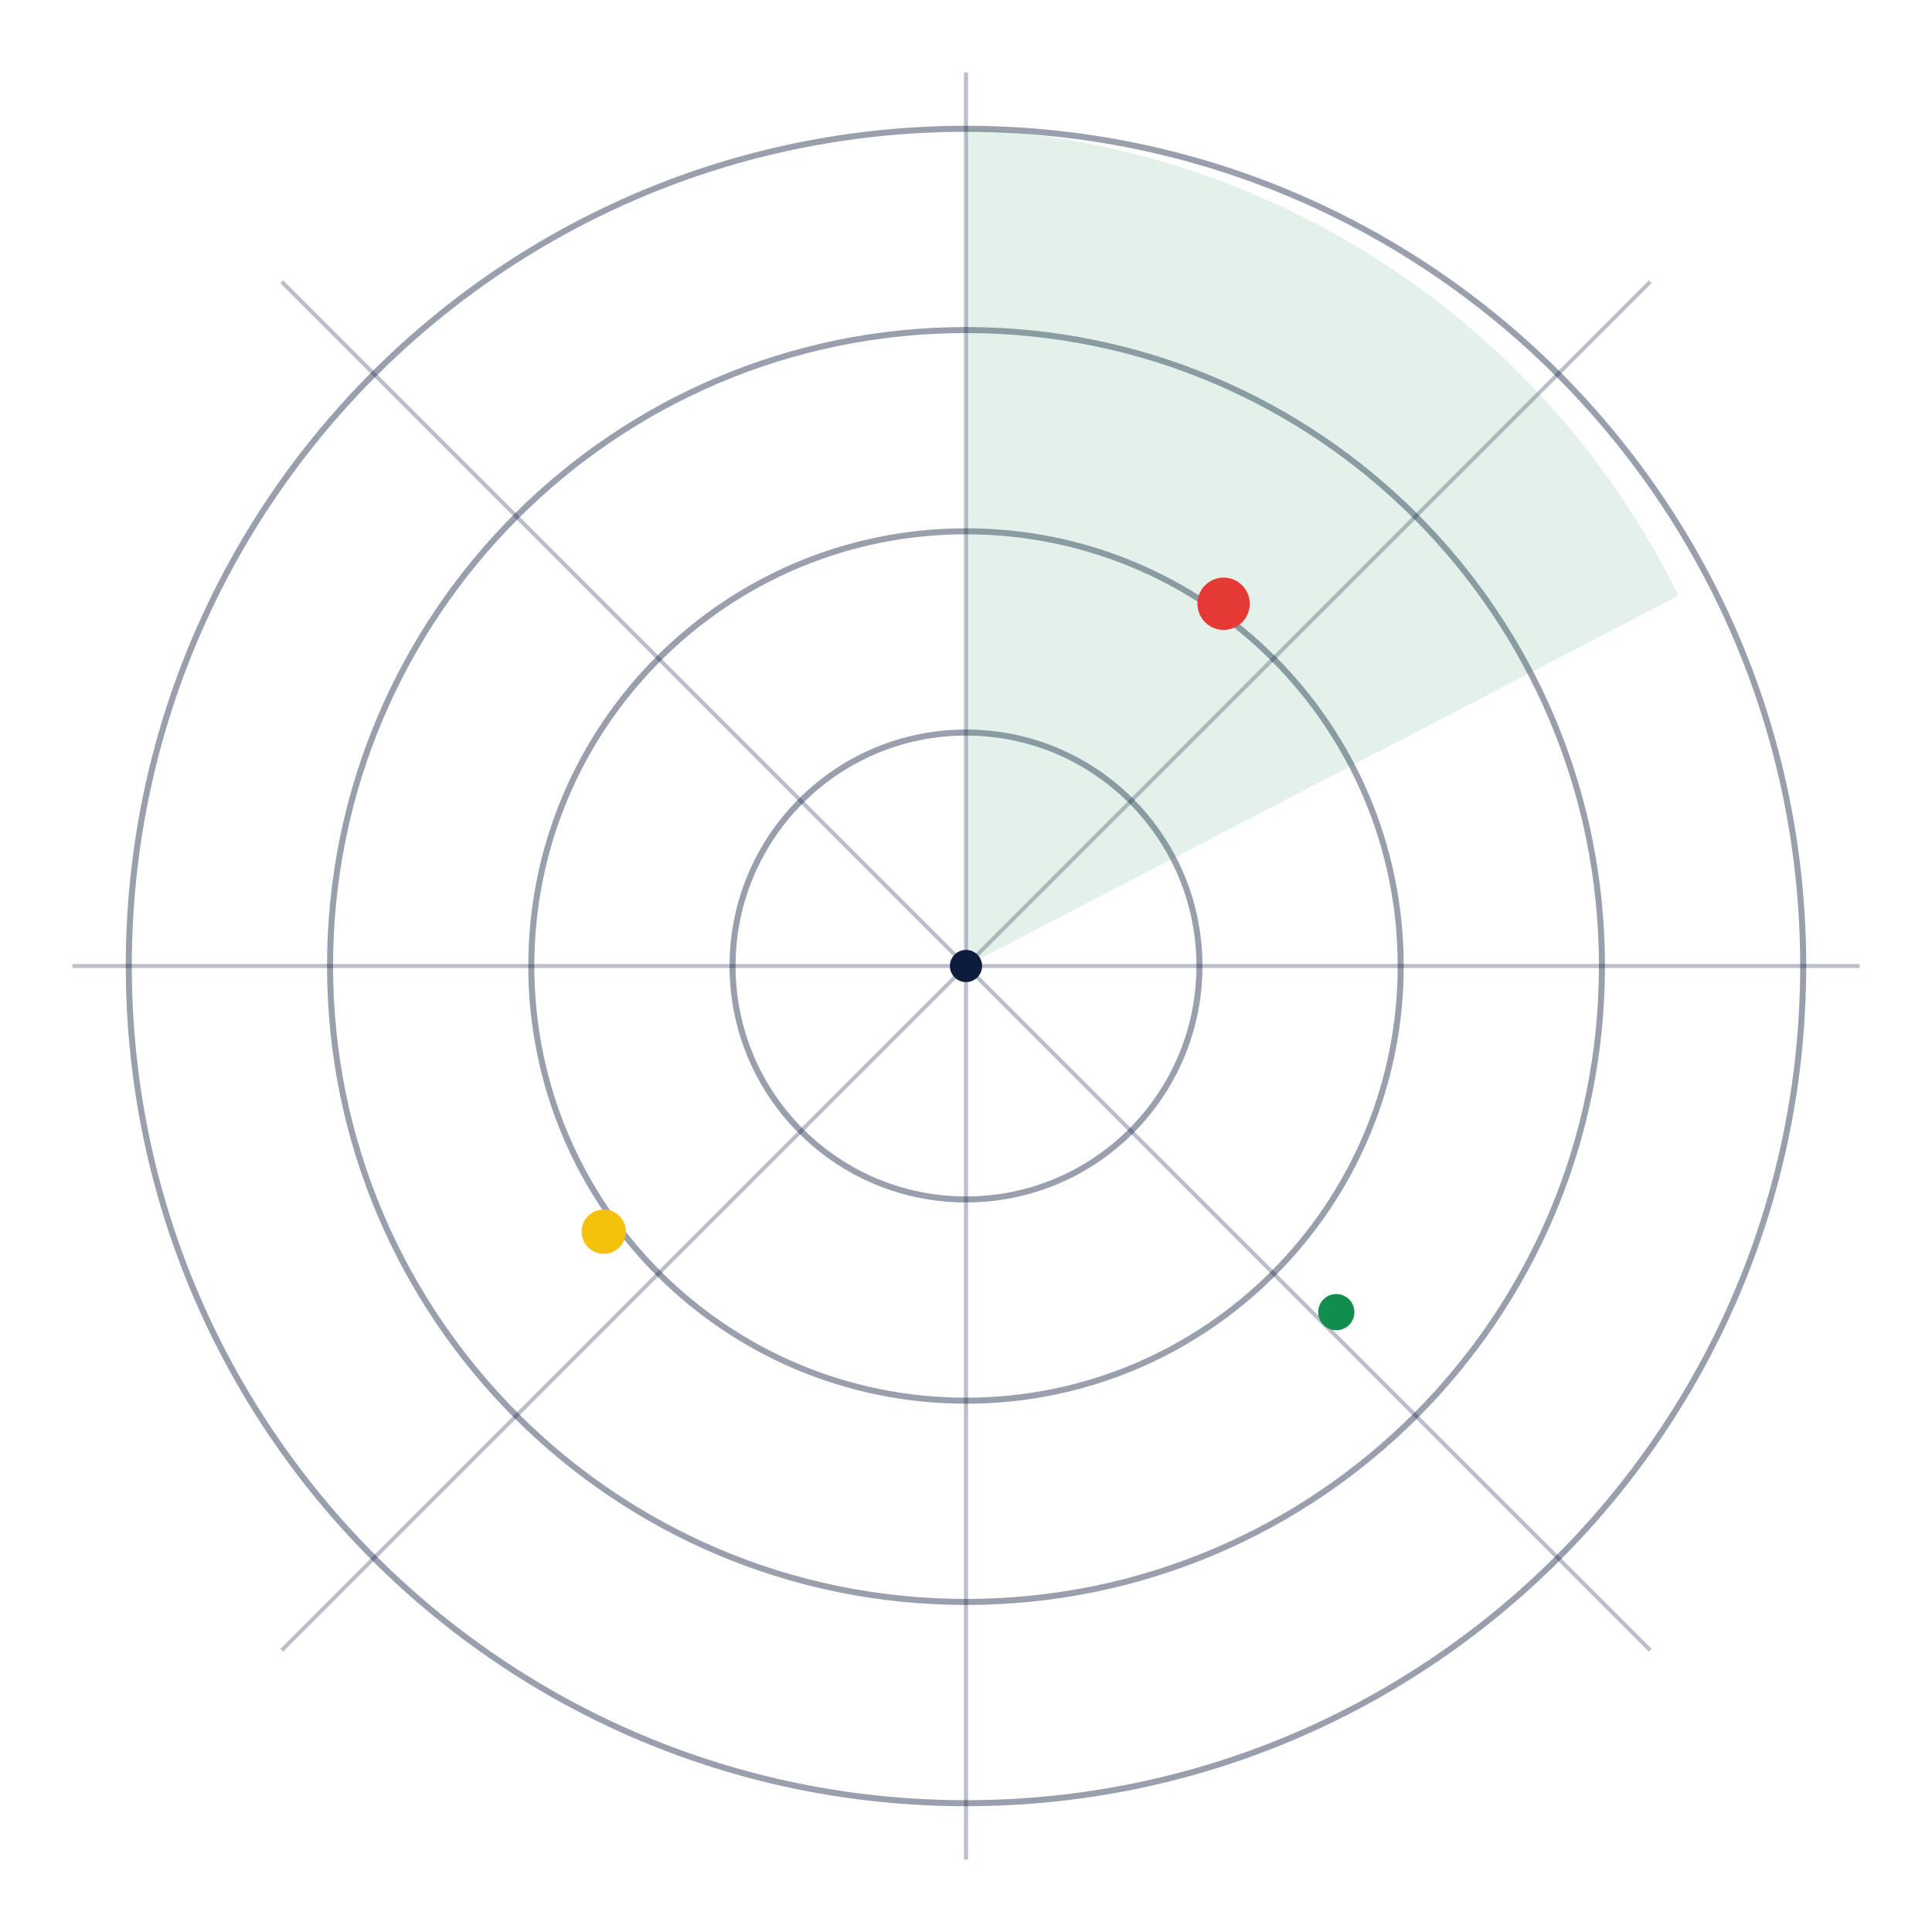
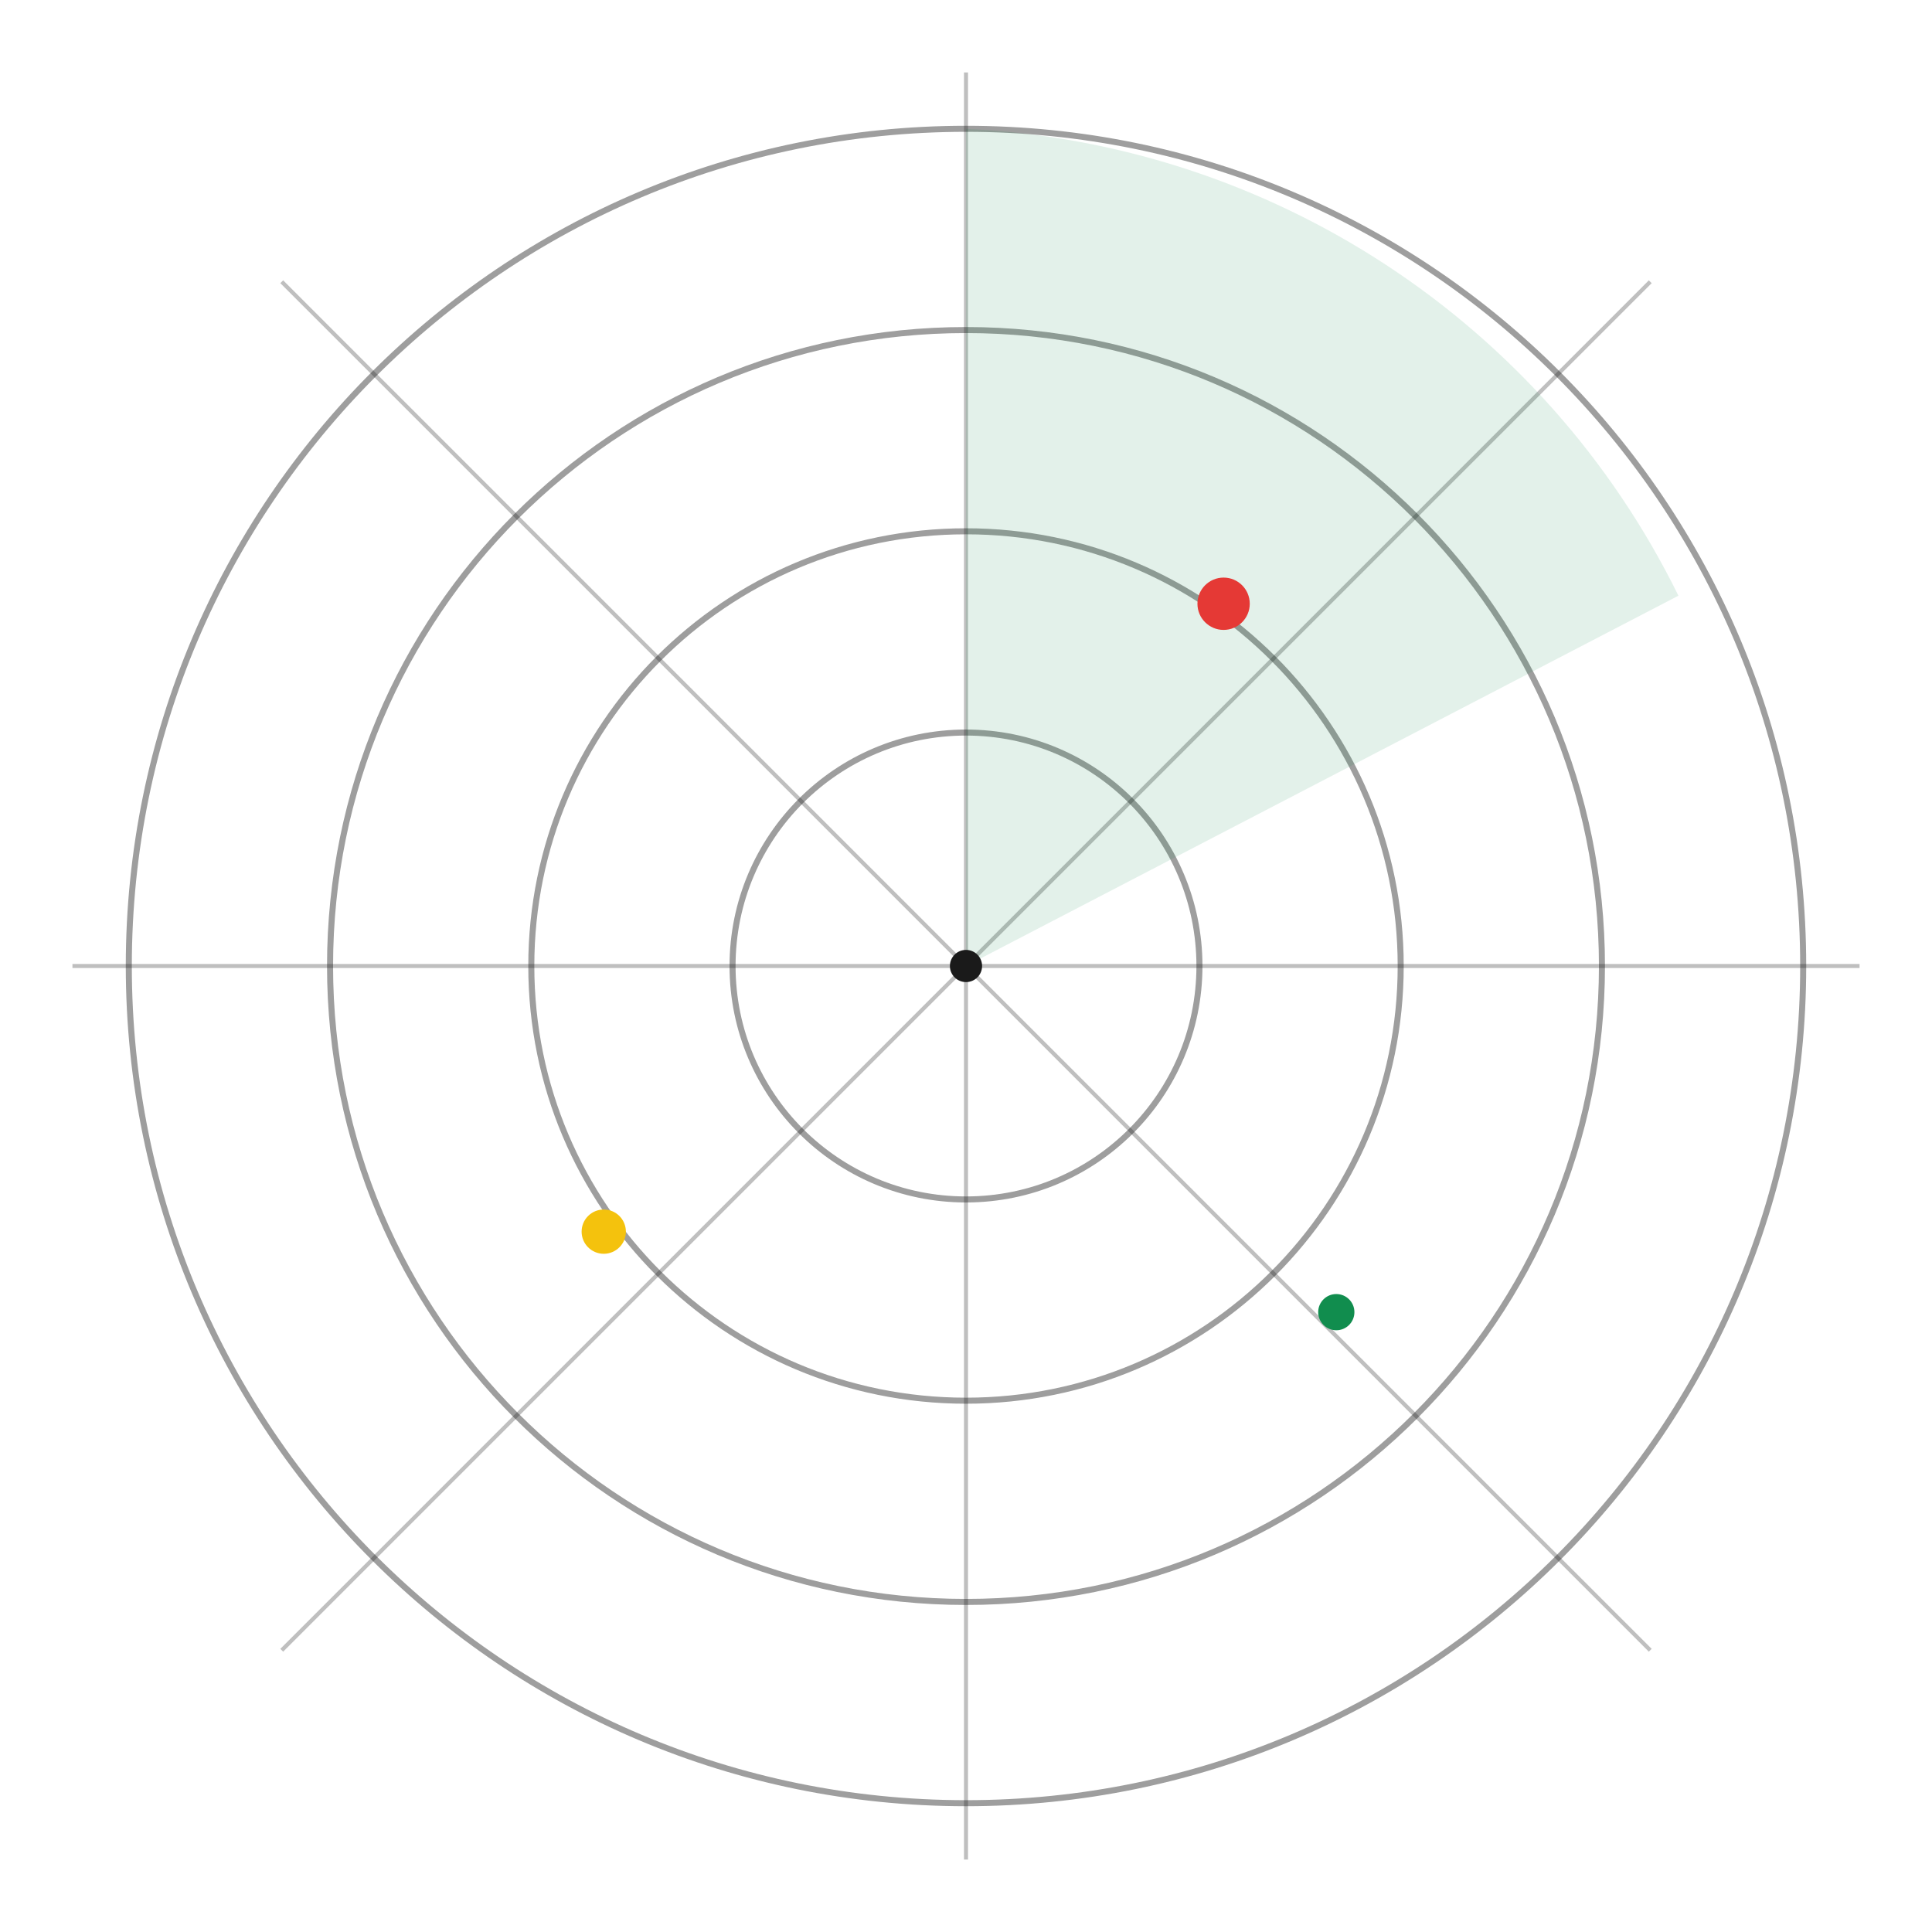
<svg xmlns="http://www.w3.org/2000/svg" viewBox="0 0 480 480" fill="none">
-   <g stroke="#0D1B3D" stroke-width="1.5" stroke-opacity="0.42">
+   <g stroke="#1a1a1a" stroke-width="1.5" stroke-opacity="0.42">
    <circle cx="240" cy="240" r="58" />
    <circle cx="240" cy="240" r="108" />
    <circle cx="240" cy="240" r="158" />
    <circle cx="240" cy="240" r="208" />
  </g>
-   <g stroke="#0D1B3D" stroke-width="1" stroke-opacity="0.28">
+   <g stroke="#1a1a1a" stroke-width="1" stroke-opacity="0.28">
    <line x1="240" y1="18" x2="240" y2="462" />
    <line x1="18" y1="240" x2="462" y2="240" />
    <line x1="70" y1="70" x2="410" y2="410" />
    <line x1="410" y1="70" x2="70" y2="410" />
  </g>
  <path d="M240 240 L240 32 A208 208 0 0 1 417 148 Z" fill="#118D4E" fill-opacity="0.12" />
  <g stroke="none">
    <circle cx="304" cy="150" r="6.5" fill="#E53935" />
    <circle cx="150" cy="306" r="5.5" fill="#F4C20D" />
    <circle cx="332" cy="326" r="4.5" fill="#118D4E" />
-     <circle cx="240" cy="240" r="4" fill="#0D1B3D" />
+     <circle cx="240" cy="240" r="4" fill="#1a1a1a" />
  </g>
</svg>
